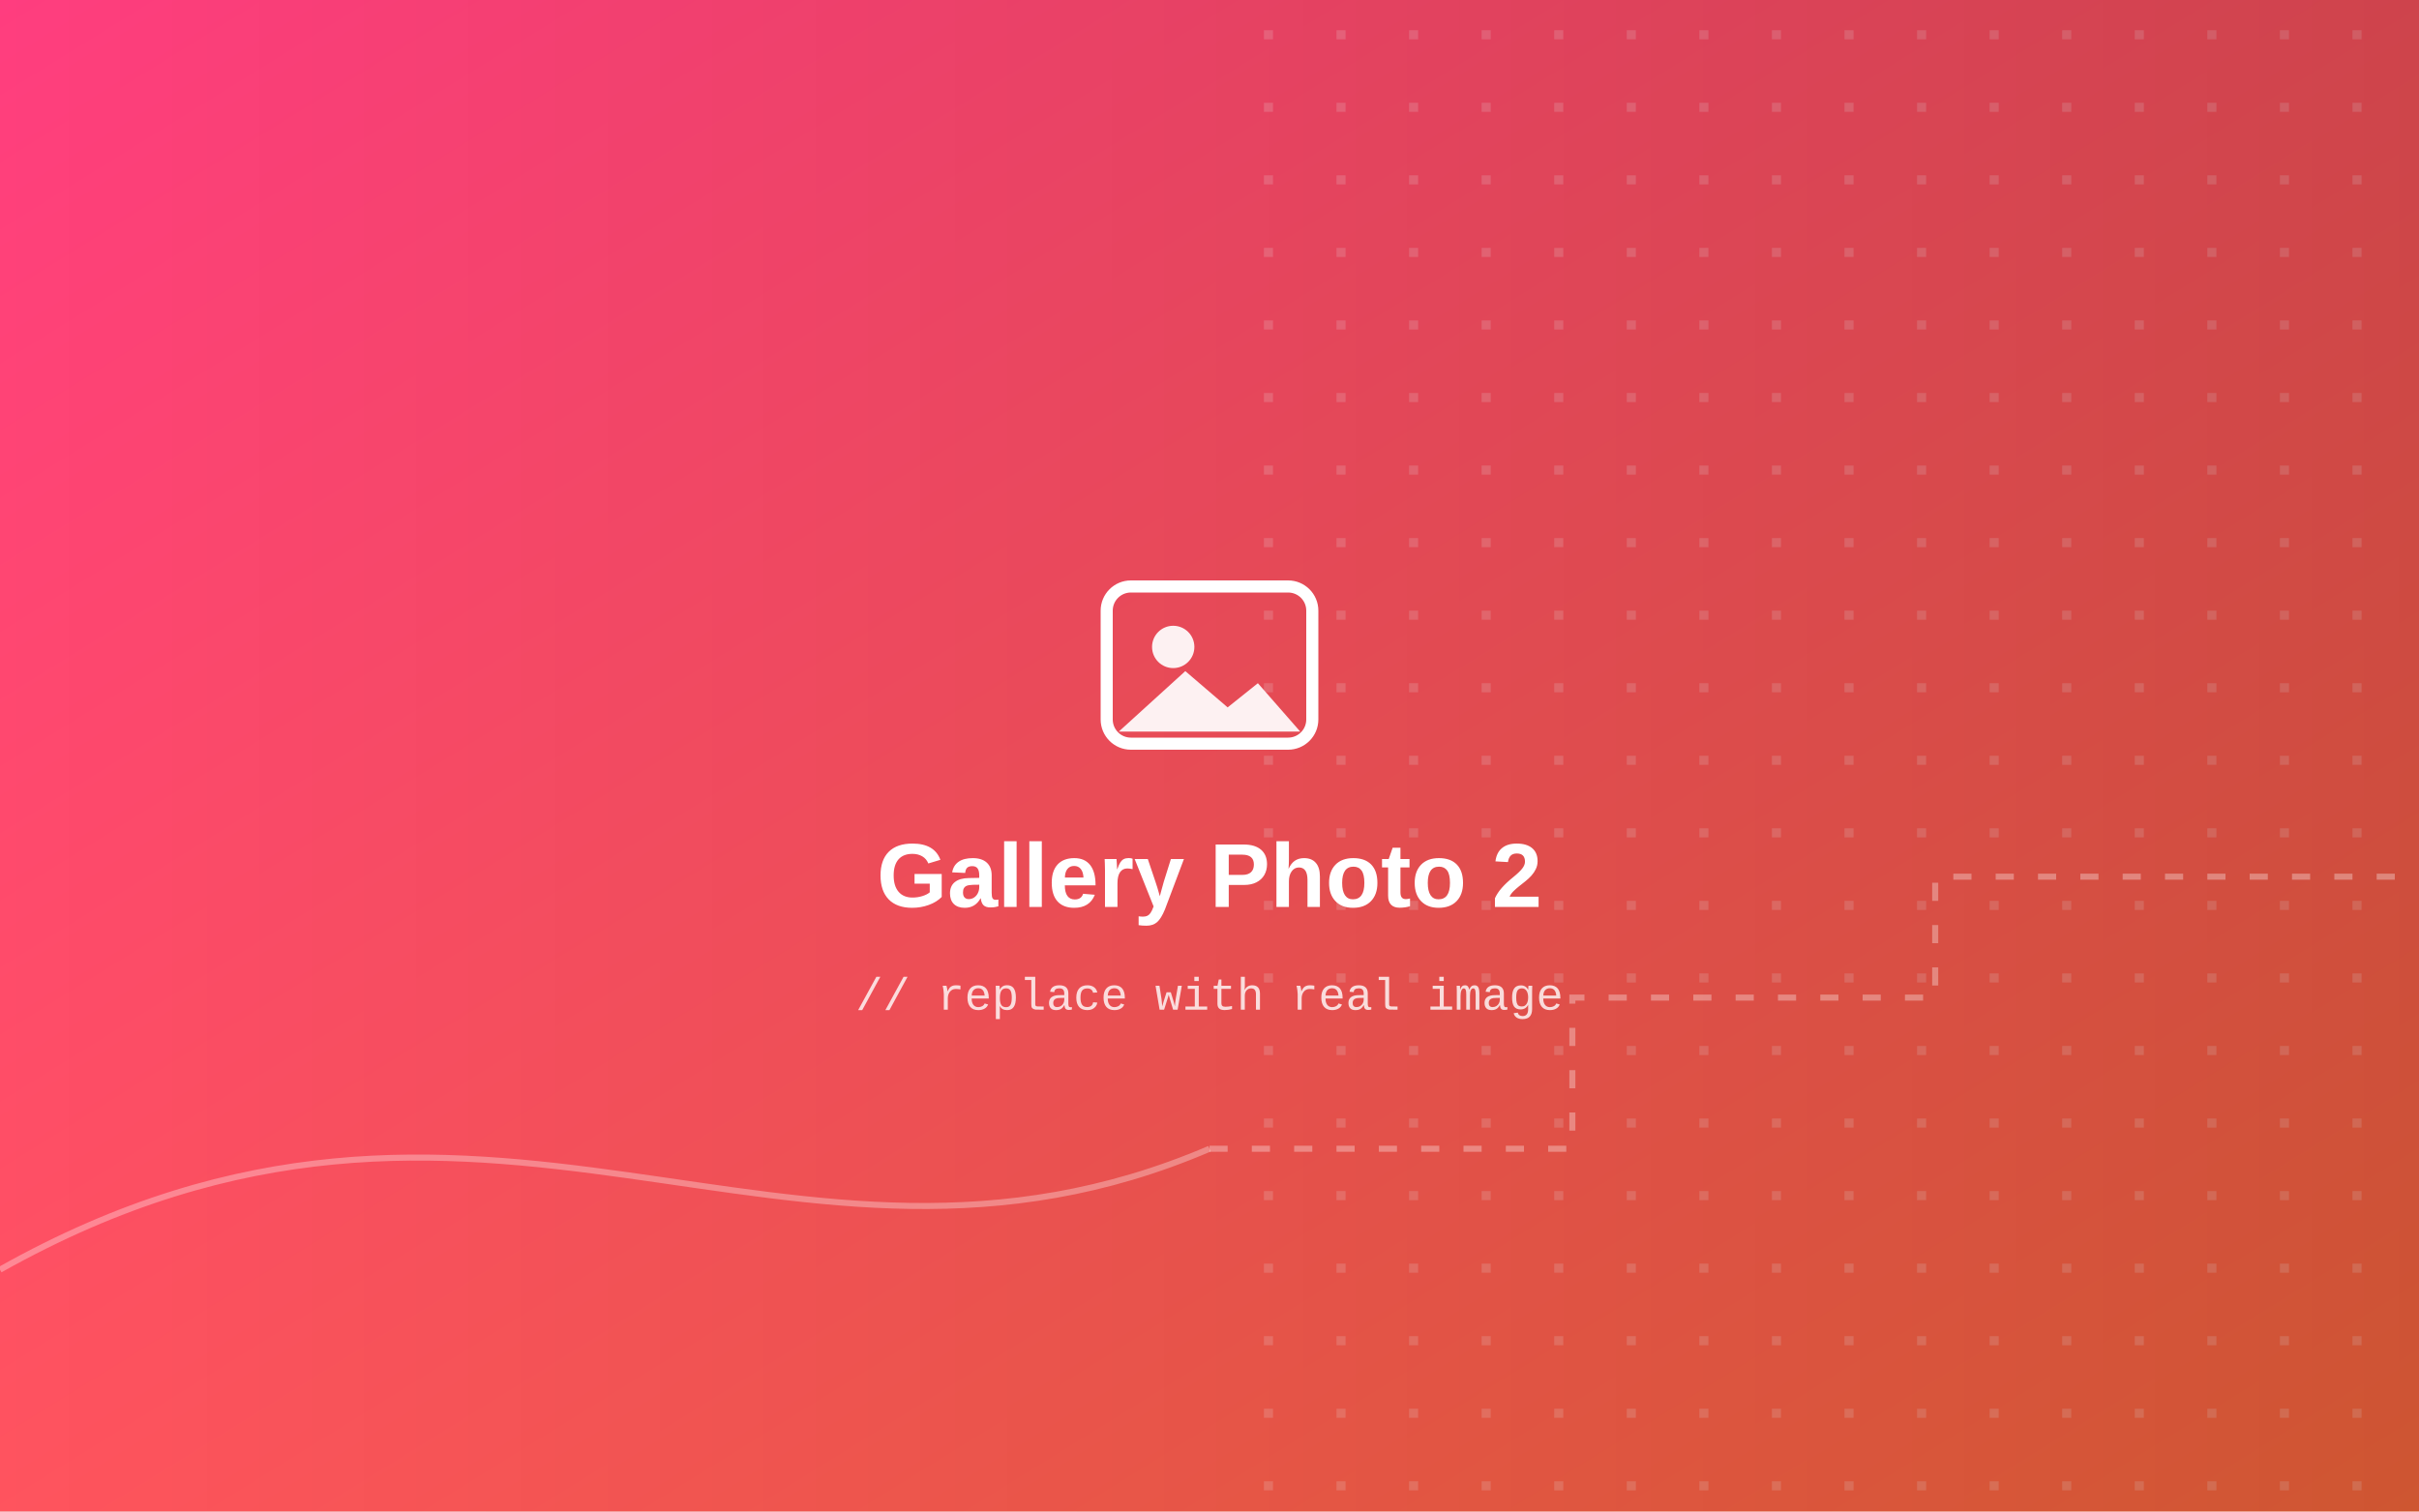
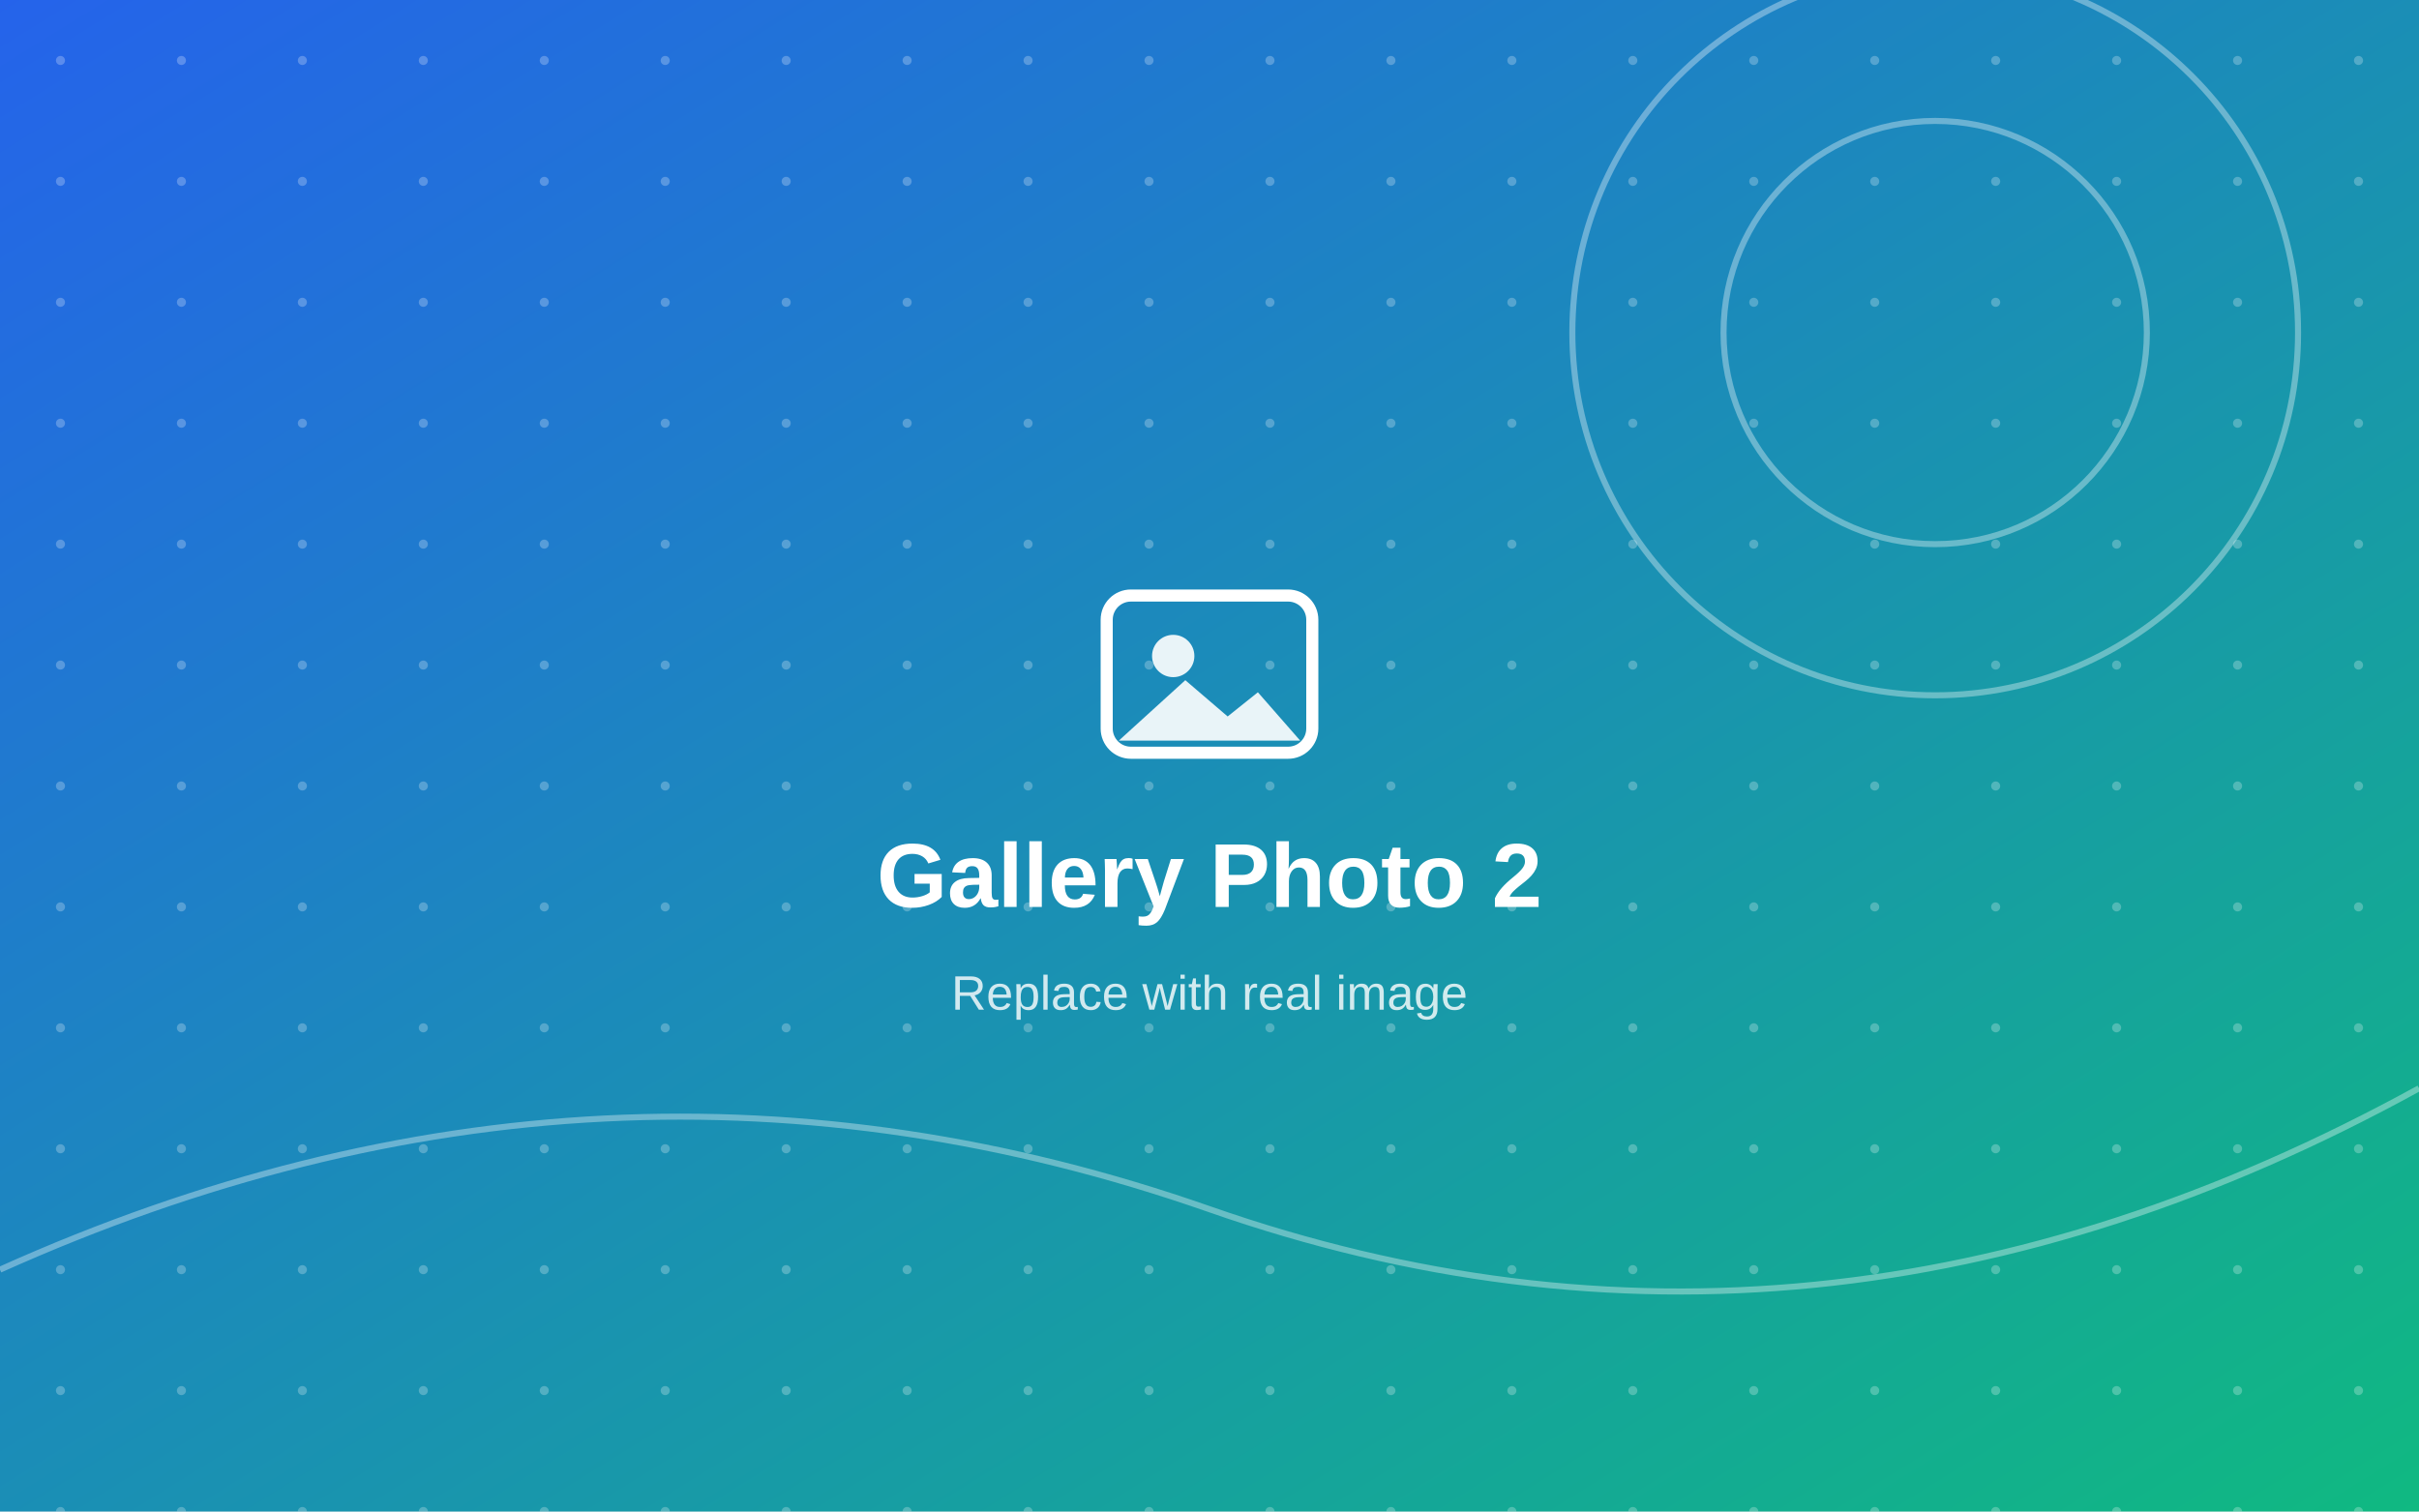
<svg xmlns="http://www.w3.org/2000/svg" viewBox="0 0 800 500" preserveAspectRatio="xMidYMid slice">
  <defs>
    <linearGradient id="g" x1="0" y1="0" x2="1" y2="1">
-       <stop offset="0" stop-color="#ff3d7f" />
-       <stop offset="1" stop-color="#ff6a3d" />
+       <stop offset="0" stop-color="#2563eb" />
+       <stop offset="1" stop-color="#10b981" />
    </linearGradient>
-     <pattern id="p" width="24" height="24" patternUnits="userSpaceOnUse">
-       <rect x="10" y="10" width="3" height="3" fill="#fff" opacity=".18" />
+     <pattern id="p" width="40" height="40" patternUnits="userSpaceOnUse">
+       <circle cx="20" cy="20" r="1.5" fill="#fff" opacity=".25" />
    </pattern>
-     <linearGradient id="f" x1="0" y1="0" x2="1" y2="0">
-       <stop offset="0" stop-color="#000" stop-opacity="0" />
-       <stop offset="1" stop-color="#000" stop-opacity=".55" />
-     </linearGradient>
  </defs>
  <rect width="800" height="500" fill="url(#g)" />
-   <rect x="400" width="400" height="500" fill="url(#p)" />
-   <rect width="800" height="500" fill="url(#f)" opacity=".35" />
-   <g fill="none" stroke="#fff" stroke-opacity=".32" stroke-width="2">
-     <path d="M0 420 C 160 330, 260 440, 400 380" />
-     <path d="M400 380 H 520 V 330 H 640 V 290 H 800" stroke-dasharray="6 8" />
+   <rect width="800" height="500" fill="url(#p)" />
+   <g fill="none" stroke="#fff" stroke-opacity=".35" stroke-width="2">
+     <circle cx="640" cy="110" r="70" />
+     <circle cx="640" cy="110" r="120" />
+     <path d="M0 420 Q200 330 400 400 T800 360" />
  </g>
-   <g transform="translate(400 222)" fill="#fff" fill-opacity=".92">
+   <g transform="translate(400 225)" fill="#fff" fill-opacity=".9">
    <rect x="-34" y="-28" width="68" height="52" rx="8" fill="none" stroke="#fff" stroke-width="4" />
    <circle cx="-12" cy="-8" r="7" />
    <path d="M-30 20 L-8 0 L6 12 L16 4 L30 20 Z" />
  </g>
  <text x="400" y="300" text-anchor="middle" font-family="Arial, sans-serif" font-size="30" font-weight="700" fill="#fff">Gallery Photo 2</text>
-   <text x="400" y="334" text-anchor="middle" font-family="Courier New, monospace" font-size="15" fill="#fff" fill-opacity=".8">// replace with real image</text>
+   <text x="400" y="334" text-anchor="middle" font-family="Arial, sans-serif" font-size="16" fill="#fff" fill-opacity=".8">Replace with real image</text>
</svg>
